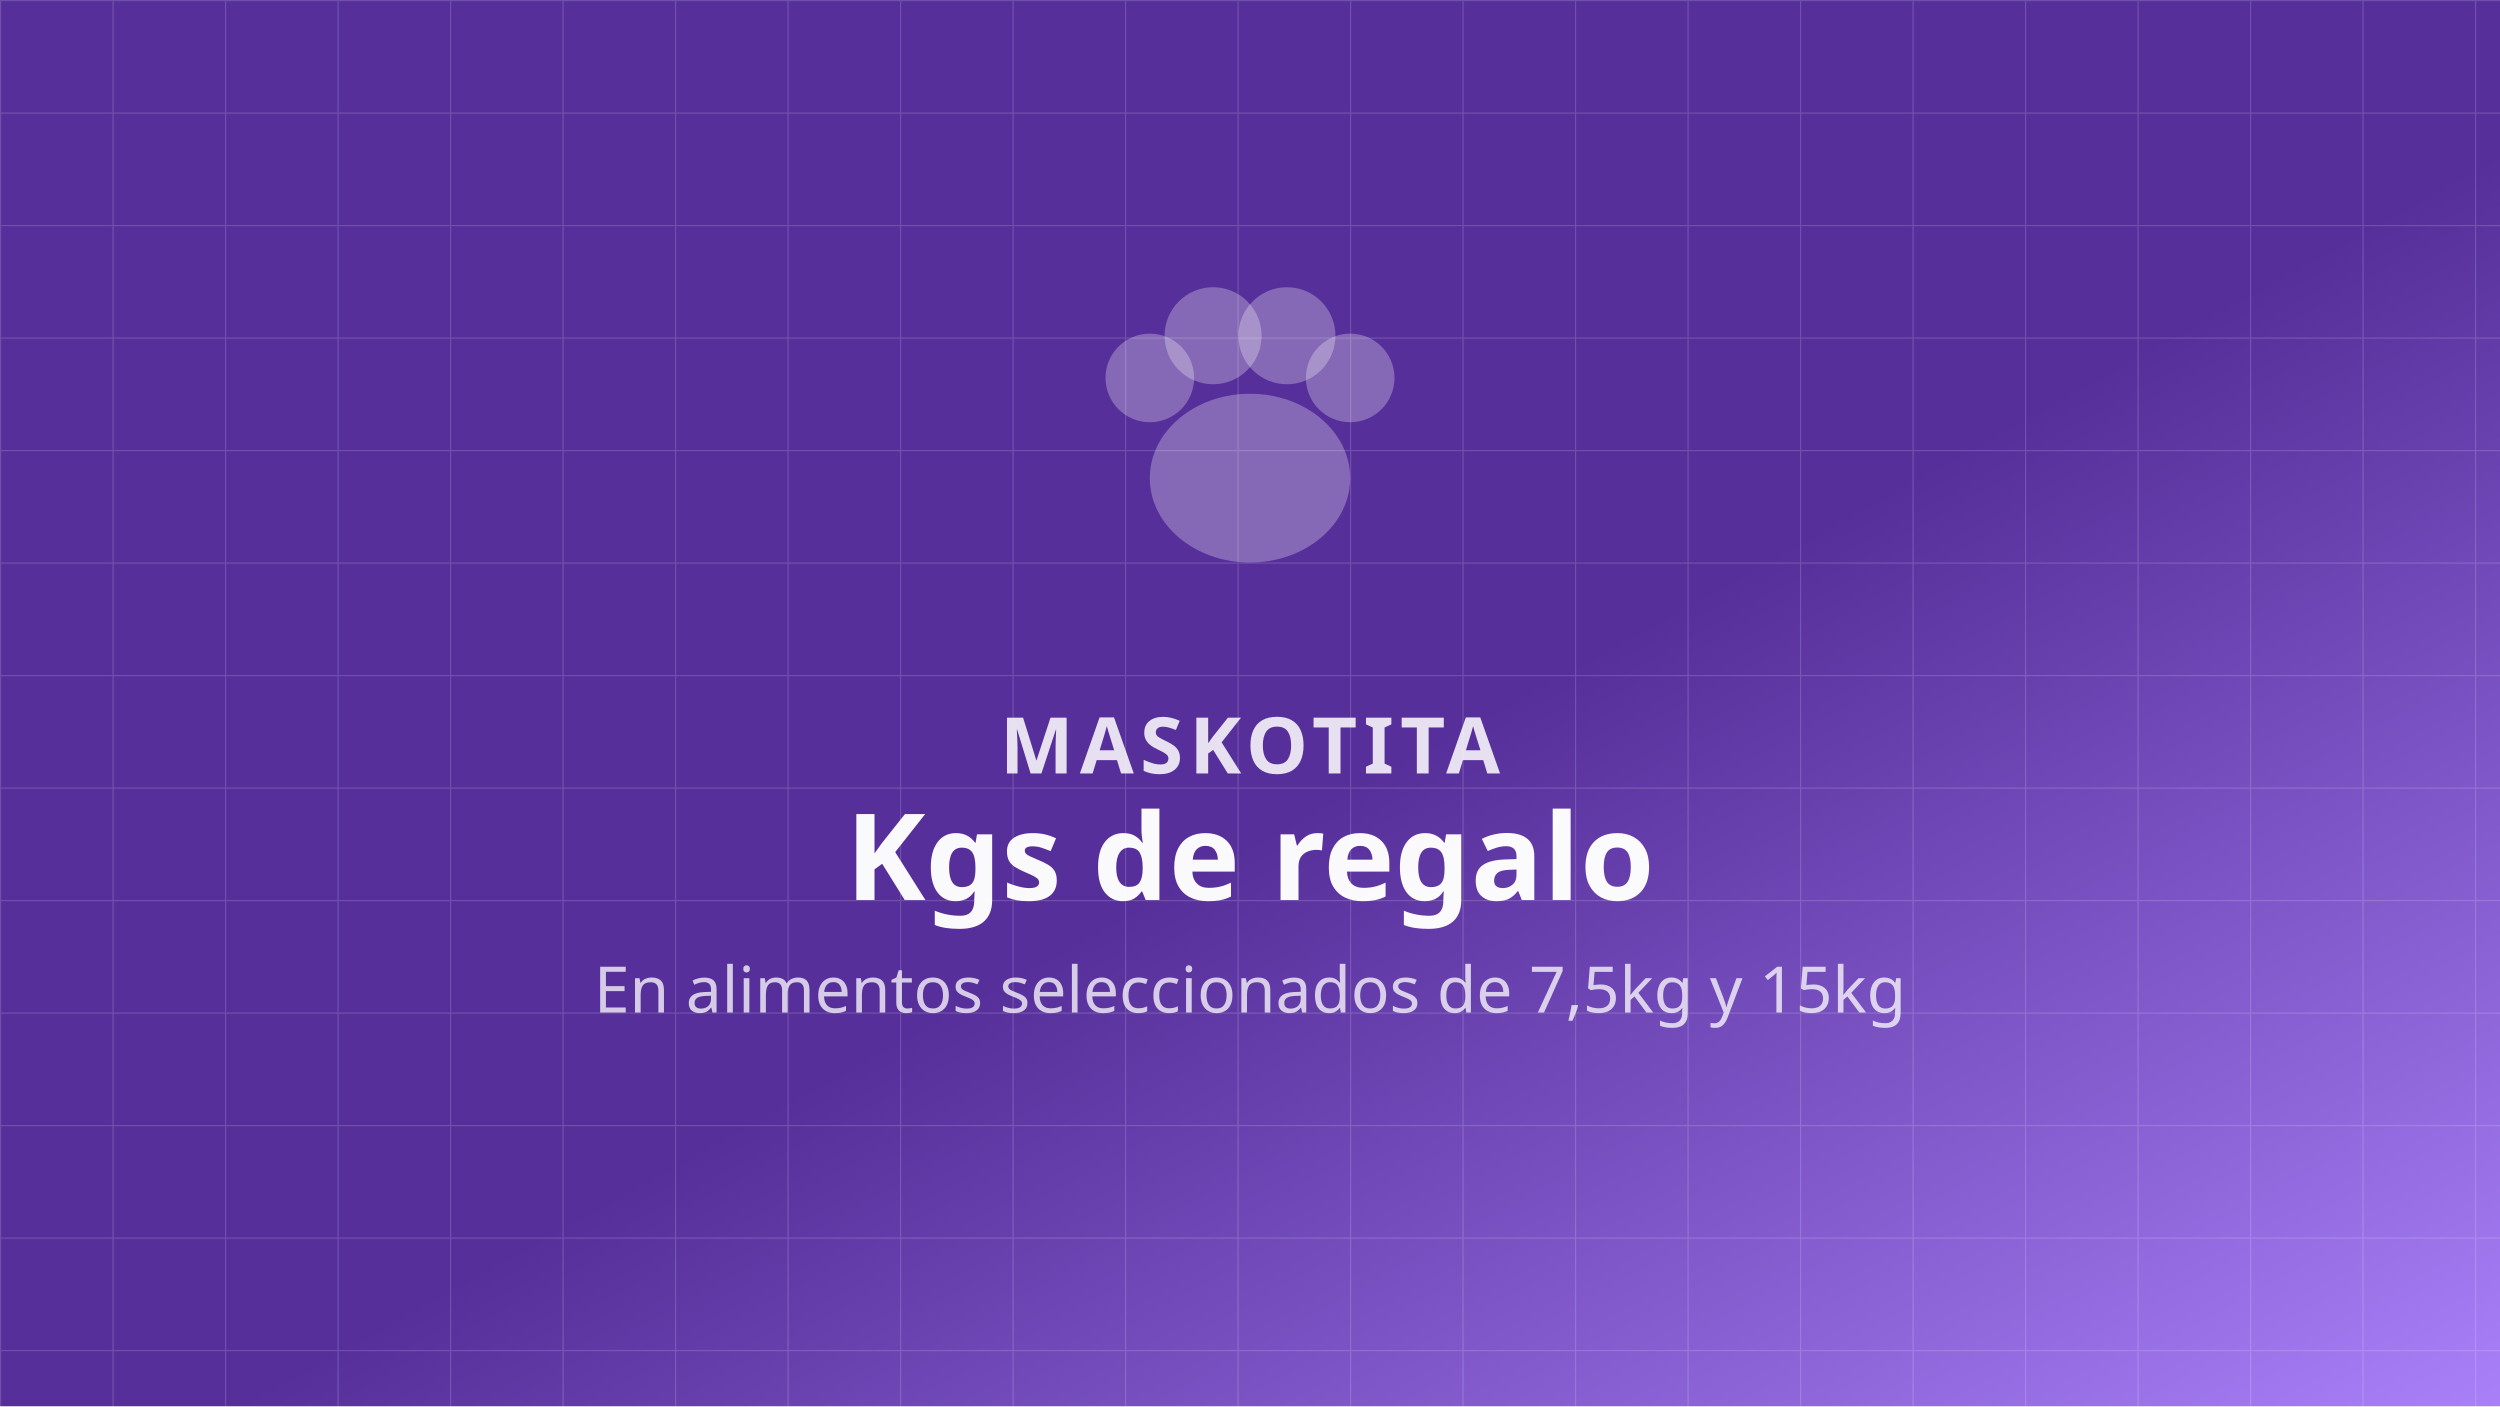
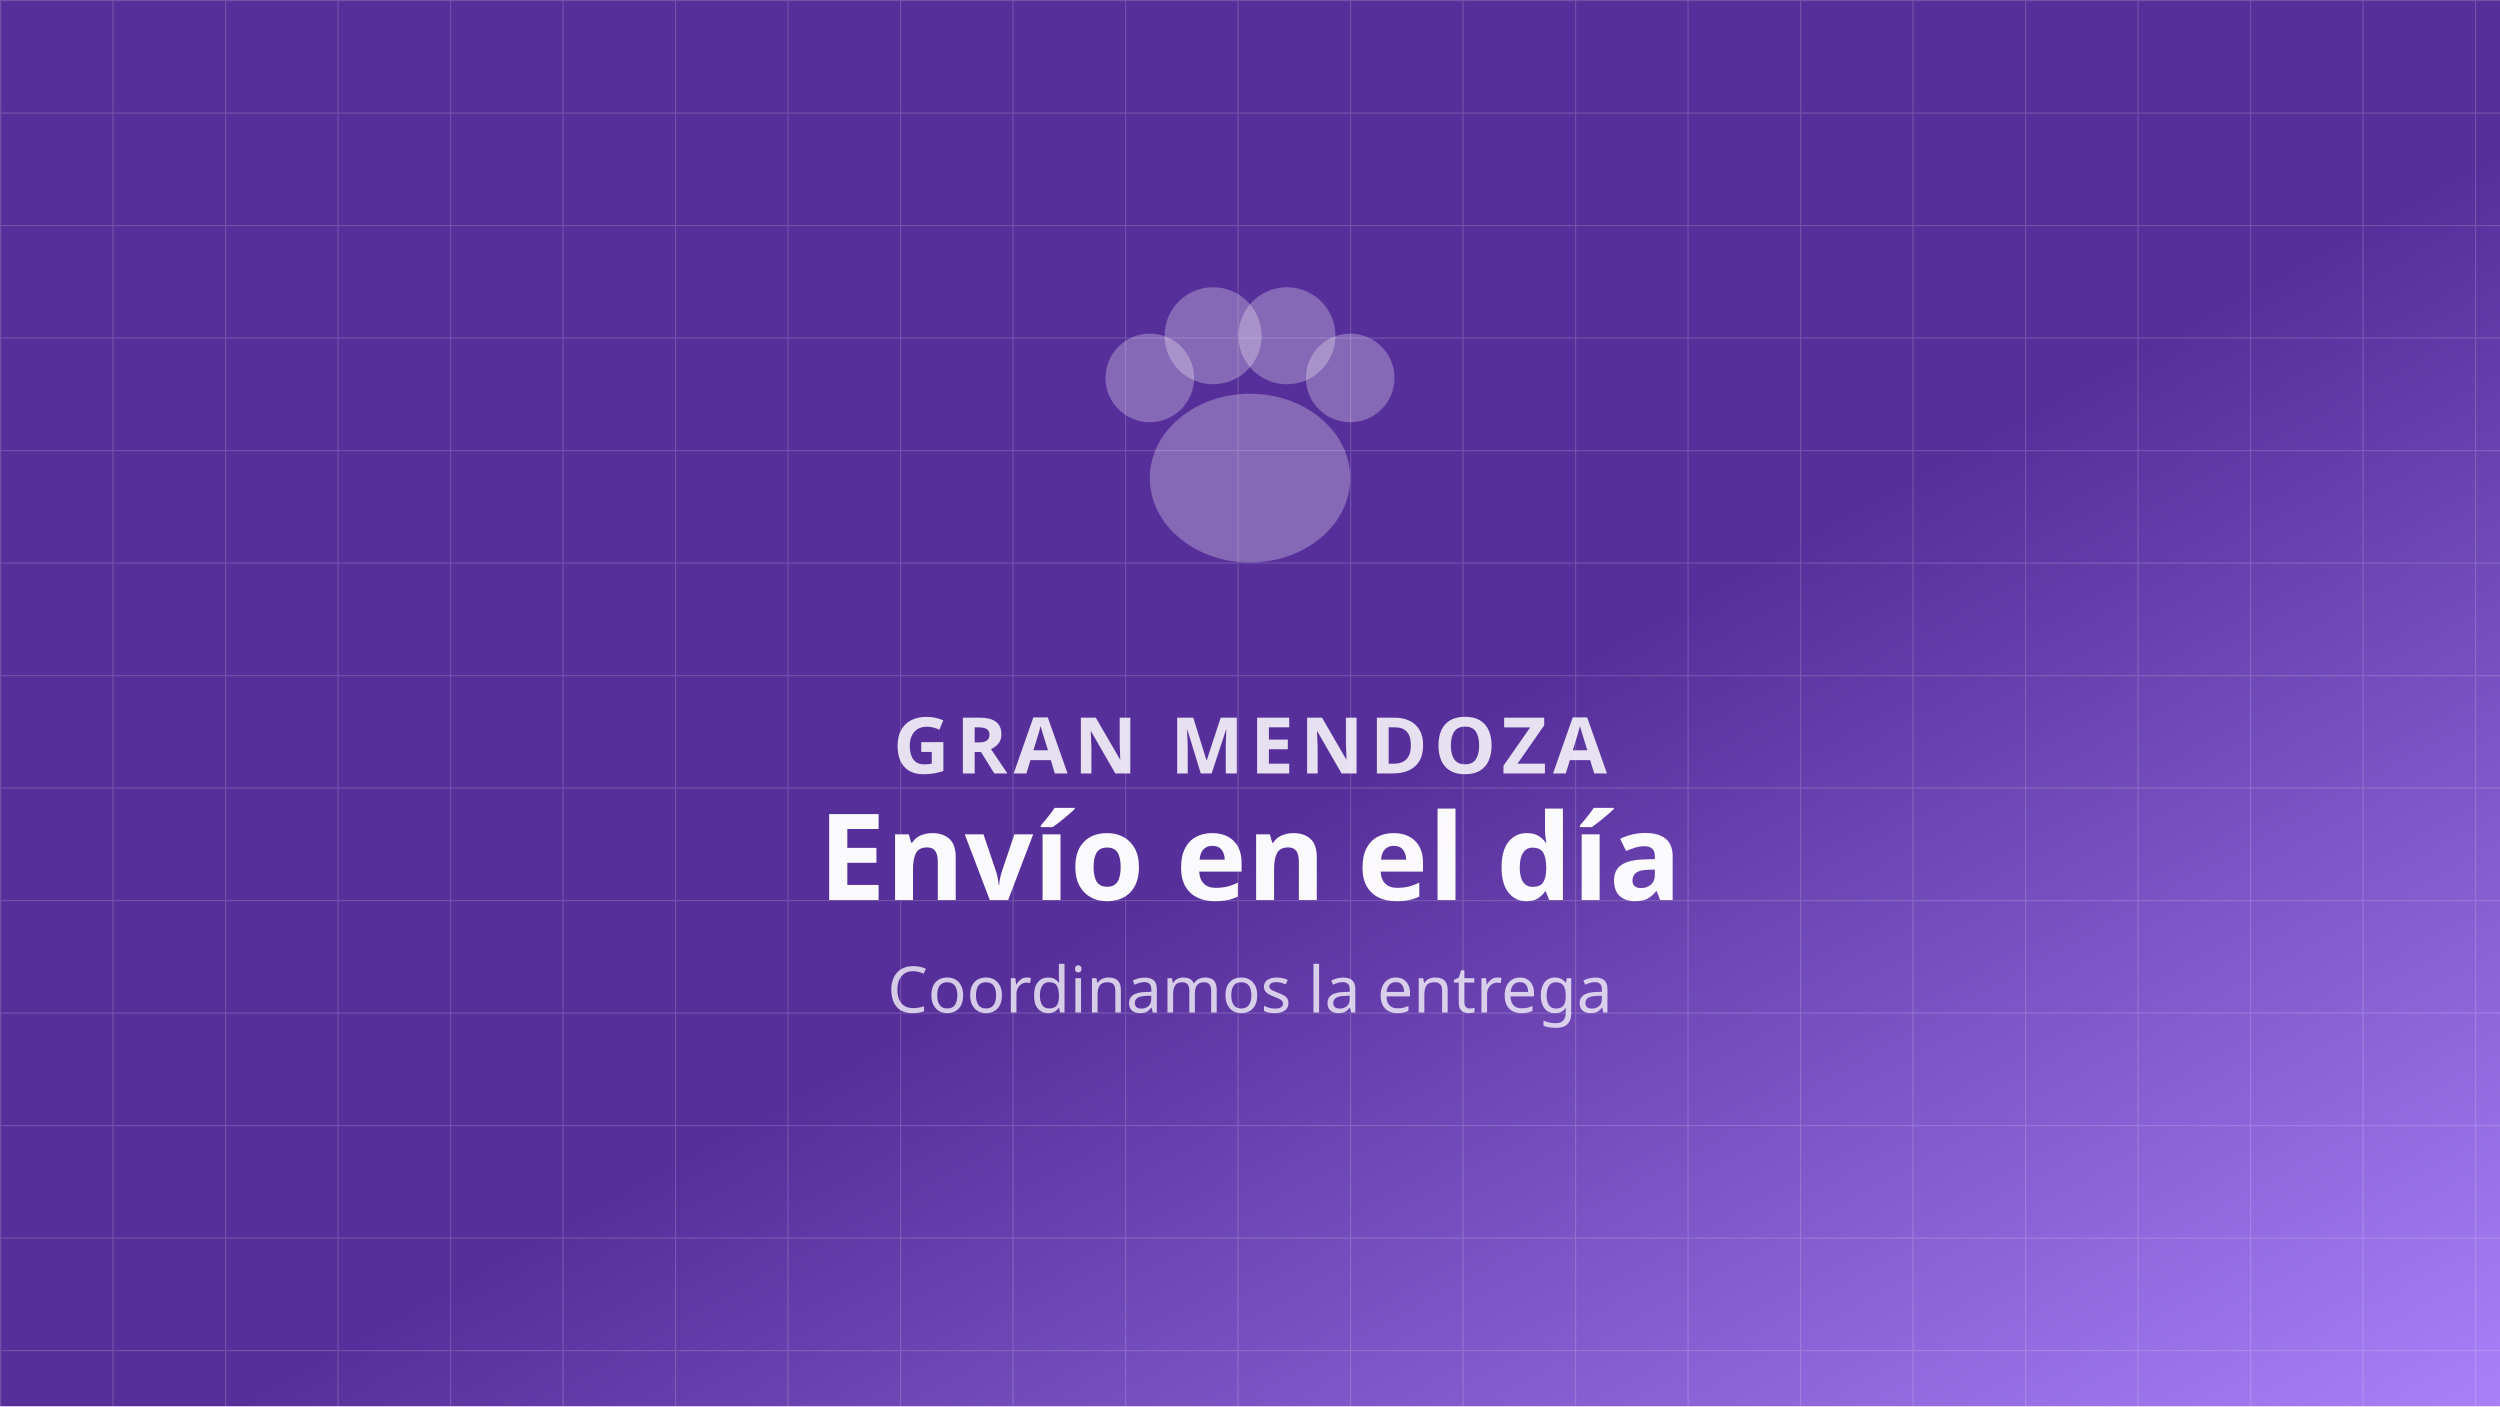
- <svg xmlns="http://www.w3.org/2000/svg" width="1600" height="900" viewBox="0 0 1600 900" role="img" aria-label="Kgs de regalo">
+ <svg xmlns="http://www.w3.org/2000/svg" width="1600" height="900" viewBox="0 0 1600 900" role="img" aria-label="Envío en el día">
  <defs>
    <linearGradient id="g" x1="0" y1="0" x2="1" y2="1">
      <stop offset="0" stop-color="#562F9A" />
      <stop offset="0.55" stop-color="#562F9A" />
      <stop offset="1" stop-color="#A980F8" />
    </linearGradient>
    <pattern id="grid" width="72" height="72" patternUnits="userSpaceOnUse">
      <path d="M 72 0 L 0 0 0 72" fill="none" stroke="rgba(255,255,255,0.16)" stroke-width="1.5" />
    </pattern>
  </defs>
  <rect width="1600" height="900" fill="url(#g)" />
  <rect width="1600" height="900" fill="url(#grid)" />
  <circle cx="735.875" cy="241.875" r="28.35" fill="rgba(255,255,255,0.28)" />
  <circle cx="776.375" cy="214.875" r="31.05" fill="rgba(255,255,255,0.28)" />
  <circle cx="823.625" cy="214.875" r="31.05" fill="rgba(255,255,255,0.28)" />
  <circle cx="864.125" cy="241.875" r="28.35" fill="rgba(255,255,255,0.28)" />
  <ellipse cx="800" cy="306" rx="64.125" ry="54" fill="rgba(255,255,255,0.28)" />
-   <text x="800" y="495" text-anchor="middle" font-family="Fredoka, Nunito, system-ui, sans-serif" font-size="50" font-weight="700" letter-spacing="4" fill="rgba(255,255,255,0.85)">MASKOTITA</text>
-   <text x="800" y="576" text-anchor="middle" font-family="Fredoka, Nunito, system-ui, sans-serif" font-size="77" font-weight="800" fill="rgba(255,255,255,0.97)">Kgs de regalo</text>
-   <text x="800" y="648" text-anchor="middle" font-family="Fredoka, Nunito, system-ui, sans-serif" font-size="41" font-weight="500" fill="rgba(255,255,255,0.75)">En alimentos seleccionados de 7,5kg y 15kg</text>
+   <text x="800" y="495" text-anchor="middle" font-family="Fredoka, Nunito, system-ui, sans-serif" font-size="50" font-weight="700" letter-spacing="4" fill="rgba(255,255,255,0.85)">GRAN MENDOZA</text>
+   <text x="800" y="576" text-anchor="middle" font-family="Fredoka, Nunito, system-ui, sans-serif" font-size="77" font-weight="800" fill="rgba(255,255,255,0.97)">Envío en el día</text>
+   <text x="800" y="648" text-anchor="middle" font-family="Fredoka, Nunito, system-ui, sans-serif" font-size="41" font-weight="500" fill="rgba(255,255,255,0.75)">Coordinamos la entrega</text>
</svg>
